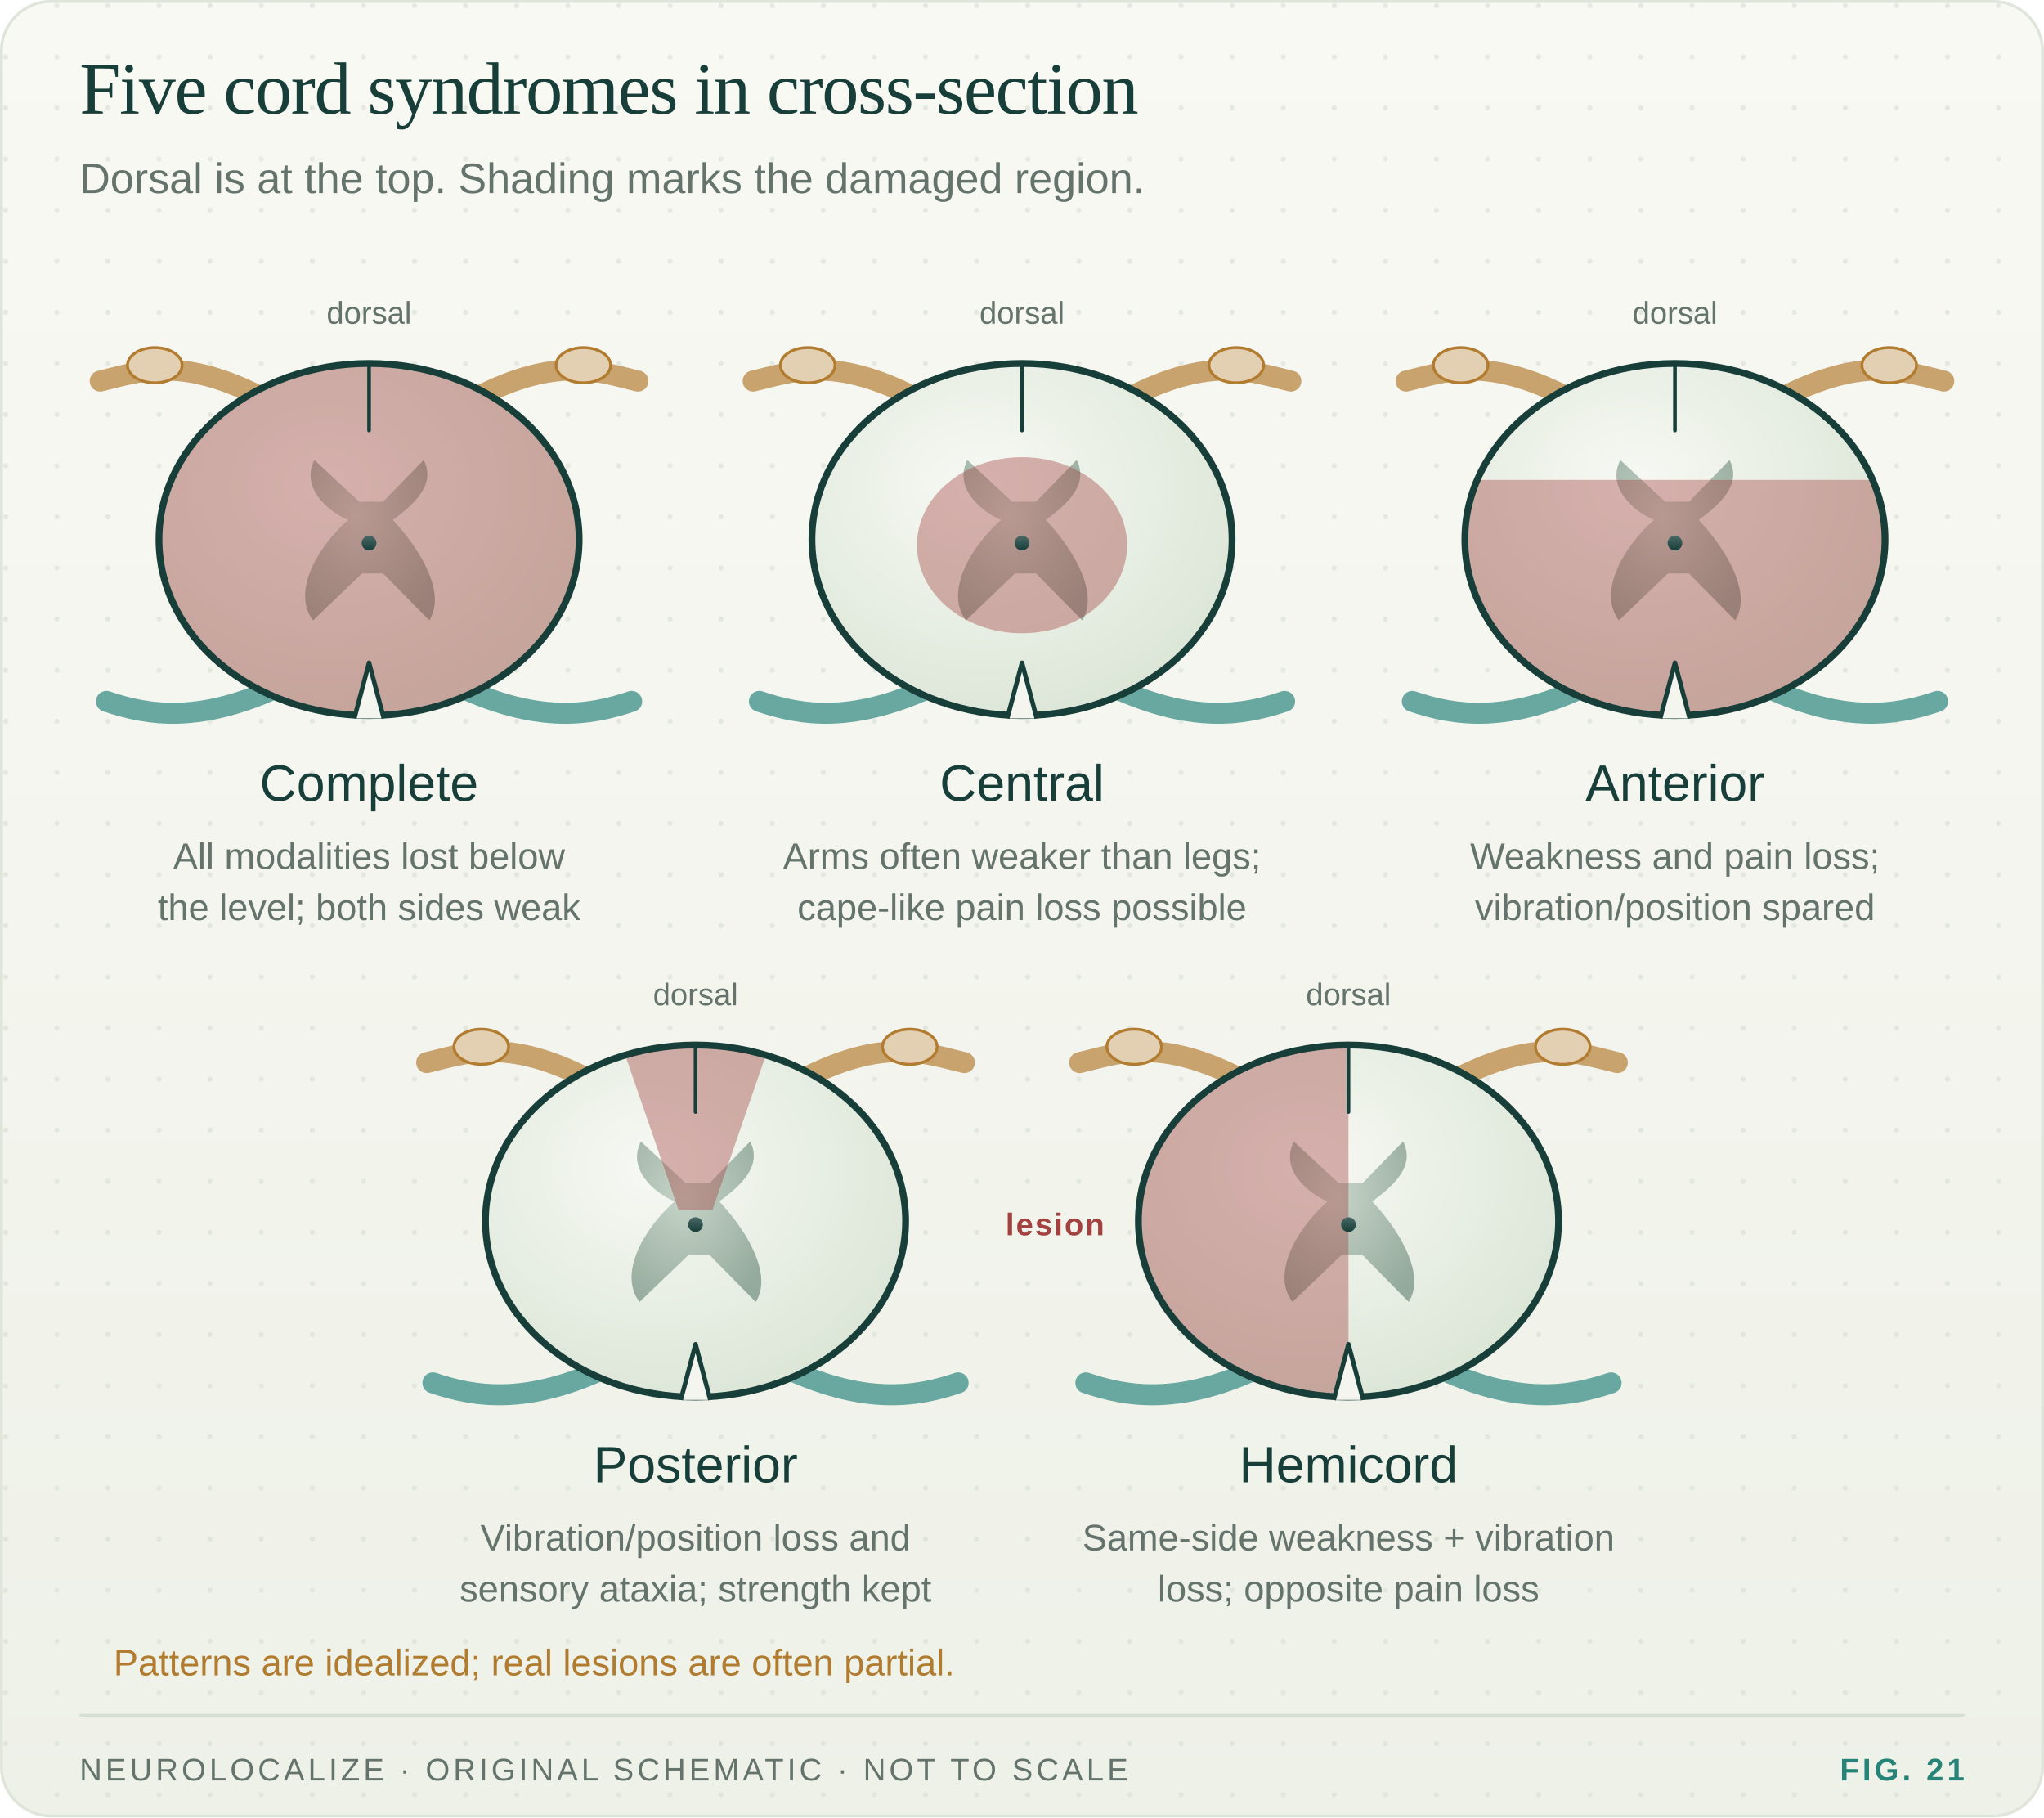
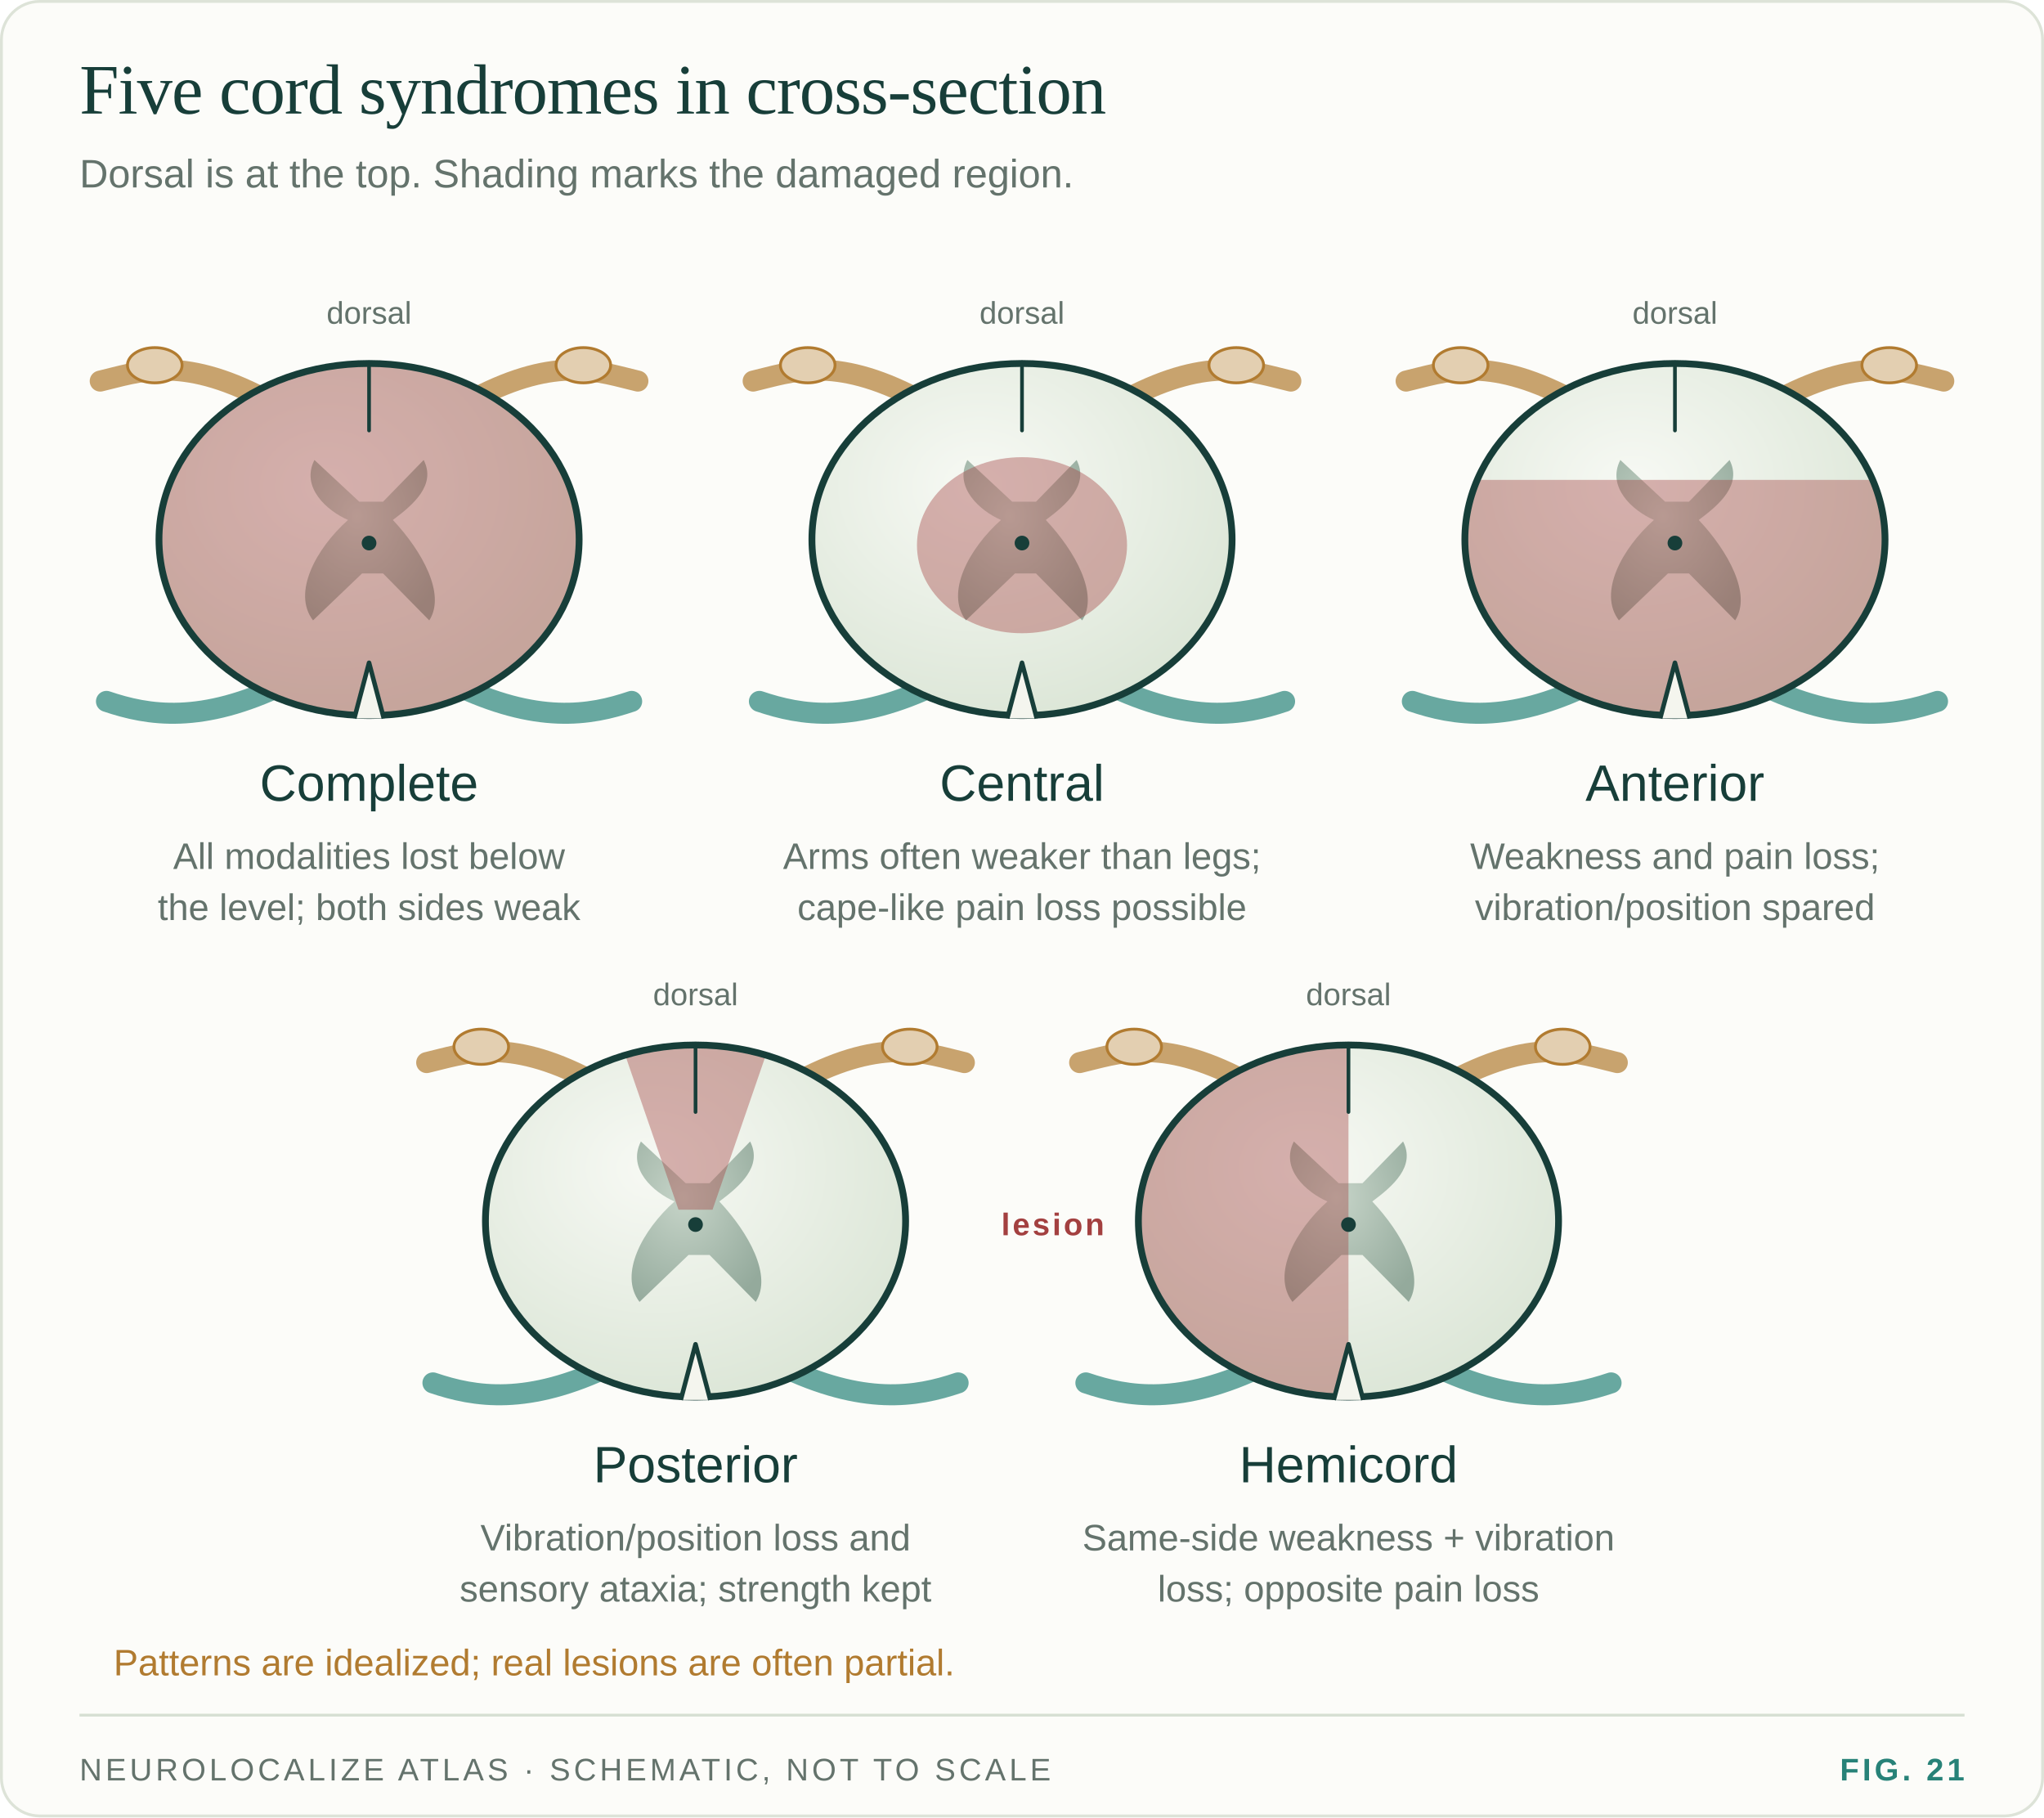
<svg xmlns="http://www.w3.org/2000/svg" width="720" height="640" viewBox="0 0 720 640" role="img">
  <defs>
    <linearGradient id="bg" x1="0" y1="0" x2="0" y2="1">
      <stop offset="0" stop-color="#f9f9f4" />
      <stop offset="1" stop-color="#eef1e8" />
    </linearGradient>
    <linearGradient id="card" x1="0" y1="0" x2="0" y2="1">
      <stop offset="0" stop-color="#ffffff" />
      <stop offset="1" stop-color="#f9faf6" />
    </linearGradient>
    <pattern id="dots" width="18" height="18" patternUnits="userSpaceOnUse">
      <circle cx="2" cy="2" r=".9" fill="#d3dbcf" />
    </pattern>
    <filter id="shadow" x="-10%" y="-10%" width="120%" height="130%">
      <feDropShadow dx="0" dy="2" stdDeviation="3" flood-color="#173e39" flood-opacity=".09" />
    </filter>
    <filter id="lift" x="-40%" y="-40%" width="180%" height="190%">
      <feDropShadow dx="0" dy="1.2" stdDeviation="1.4" flood-color="#173e39" flood-opacity=".22" />
    </filter>
    <radialGradient id="rf7f9f4d9e4d4" cx=".4" cy=".35" r=".75">
      <stop offset="0" stop-color="#f7f9f4" />
      <stop offset="1" stop-color="#d9e4d4" />
    </radialGradient>
    <radialGradient id="rc6d4c894aa9c" cx=".4" cy=".35" r=".75">
      <stop offset="0" stop-color="#c6d4c8" />
      <stop offset="1" stop-color="#94aa9c" />
    </radialGradient>
    <clipPath id="clip1">
      <ellipse cx="130" cy="190" rx="74" ry="62" />
    </clipPath>
-     <linearGradient id="g173e39" x1="0" y1="0" x2="0" y2="1">
-       <stop offset="0" stop-color="#4a6865" />
-       <stop offset="1" stop-color="#173e39" />
-     </linearGradient>
    <clipPath id="clip2">
      <ellipse cx="360" cy="190" rx="74" ry="62" />
    </clipPath>
    <clipPath id="clip3">
      <ellipse cx="590" cy="190" rx="74" ry="62" />
    </clipPath>
    <clipPath id="clip4">
      <ellipse cx="245" cy="430" rx="74" ry="62" />
    </clipPath>
    <clipPath id="clip5">
      <ellipse cx="475" cy="430" rx="74" ry="62" />
    </clipPath>
  </defs>
-   <rect width="720" height="640" rx="18" fill="url(#bg)" />
-   <rect width="720" height="640" rx="18" fill="url(#dots)" opacity=".55" />
-   <rect x=".5" y=".5" width="719" height="639" rx="17.5" fill="none" stroke="#dfe5da" />
+   <rect width="720" height="640" rx="14" fill="#fcfcf9" />
+   <rect x=".5" y=".5" width="719" height="639" rx="13.5" fill="none" stroke="#dde3d8" />
  <g font-family="Arial,Helvetica,sans-serif">
-     <text x="28" y="40" font-size="26" fill="#173e39" font-family="Georgia,'Times New Roman',serif" letter-spacing="-.4">Five cord syndromes in cross-section</text>
-     <text x="28" y="68" font-size="15" fill="#64736c" text-anchor="start">Dorsal is at the top. Shading marks the damaged region.</text>
+     <text x="28" y="40" font-size="25" fill="#173e39" font-family="Georgia,'Times New Roman',serif" letter-spacing="-.3">Five cord syndromes in cross-section</text>
+     <text x="28" y="66" font-size="14" fill="#64736c" text-anchor="start">Dorsal is at the top. Shading marks the damaged region.</text>
    <path d="M93.0 140.4C63.4 124.9 48.6 131.1 35.3 134.2" fill="none" stroke="#c8a36e" stroke-width="7.4" stroke-linecap="round" stroke-linejoin="round" />
    <path d="M100.4 240.8C70.8 255.1 52.3 252.0 37.5 247.0" fill="none" stroke="#68a8a0" stroke-width="7.4" stroke-linecap="round" stroke-linejoin="round" />
    <ellipse cx="54.52" cy="128.62" rx="9.62" ry="6.2" fill="#e3cfb1" stroke="#b17b30" stroke-width="1" />
    <path d="M167.0 140.4C196.6 124.9 211.4 131.1 224.7 134.2" fill="none" stroke="#c8a36e" stroke-width="7.4" stroke-linecap="round" stroke-linejoin="round" />
    <path d="M159.6 240.8C189.2 255.1 207.7 252.0 222.5 247.0" fill="none" stroke="#68a8a0" stroke-width="7.4" stroke-linecap="round" stroke-linejoin="round" />
    <ellipse cx="205.48" cy="128.62" rx="9.62" ry="6.2" fill="#e3cfb1" stroke="#b17b30" stroke-width="1" />
    <ellipse cx="130" cy="190" rx="74" ry="62" fill="url(#rf7f9f4d9e4d4)" />
    <path d="M288 203C278 224 297 242 312 249C289 271 272 305 287 326L322 290L337 290L370 326C382 306 365 273 344 249C359 237 375 222 366 203L337 235L320 235Z" fill="url(#rc6d4c894aa9c)" transform="translate(130 190) scale(0.4933 0.4593) translate(-327 -264)" />
    <g fill="#a34040" opacity=".4" clip-path="url(#clip1)">
      <rect x="56" y="128" width="148" height="124" />
    </g>
    <ellipse cx="130" cy="190" rx="74" ry="62" fill="none" stroke="#173e39" stroke-width="2.4" />
    <path d="M124.8 253.0L130 233.4L135.2 253.0" fill="#f4f5ee" stroke="#173e39" stroke-width="1.6" stroke-linejoin="round" />
    <path d="M130 128L130 151.6" fill="none" stroke="#173e39" stroke-width="1.3" stroke-linecap="round" stroke-linejoin="round" />
-     <circle cx="130" cy="191.24" r="2.59" fill="url(#g173e39)" />
+     <circle cx="130" cy="191.24" r="2.59" fill="#173e39" />
    <text x="130" y="114" font-size="11" fill="#64736c" text-anchor="middle">dorsal</text>
    <text x="130" y="282" font-size="18" fill="#173e39" text-anchor="middle">Complete</text>
    <text x="130" y="306" font-size="13" fill="#64736c" text-anchor="middle">All modalities lost below</text>
    <text x="130" y="324" font-size="13" fill="#64736c" text-anchor="middle">the level; both sides weak</text>
    <path d="M323.0 140.4C293.4 124.9 278.6 131.1 265.3 134.2" fill="none" stroke="#c8a36e" stroke-width="7.4" stroke-linecap="round" stroke-linejoin="round" />
    <path d="M330.4 240.8C300.8 255.1 282.3 252.0 267.5 247.0" fill="none" stroke="#68a8a0" stroke-width="7.4" stroke-linecap="round" stroke-linejoin="round" />
    <ellipse cx="284.52" cy="128.62" rx="9.62" ry="6.2" fill="#e3cfb1" stroke="#b17b30" stroke-width="1" />
    <path d="M397.0 140.4C426.6 124.9 441.4 131.1 454.7 134.2" fill="none" stroke="#c8a36e" stroke-width="7.4" stroke-linecap="round" stroke-linejoin="round" />
    <path d="M389.6 240.8C419.2 255.1 437.7 252.0 452.5 247.0" fill="none" stroke="#68a8a0" stroke-width="7.4" stroke-linecap="round" stroke-linejoin="round" />
    <ellipse cx="435.48" cy="128.62" rx="9.62" ry="6.2" fill="#e3cfb1" stroke="#b17b30" stroke-width="1" />
    <ellipse cx="360" cy="190" rx="74" ry="62" fill="url(#rf7f9f4d9e4d4)" />
    <path d="M288 203C278 224 297 242 312 249C289 271 272 305 287 326L322 290L337 290L370 326C382 306 365 273 344 249C359 237 375 222 366 203L337 235L320 235Z" fill="url(#rc6d4c894aa9c)" transform="translate(360 190) scale(0.4933 0.4593) translate(-327 -264)" />
    <g fill="#a34040" opacity=".4" clip-path="url(#clip2)">
      <ellipse cx="360" cy="192" rx="37" ry="31" />
    </g>
    <ellipse cx="360" cy="190" rx="74" ry="62" fill="none" stroke="#173e39" stroke-width="2.4" />
    <path d="M354.8 253.0L360 233.4L365.2 253.0" fill="#f4f5ee" stroke="#173e39" stroke-width="1.6" stroke-linejoin="round" />
    <path d="M360 128L360 151.6" fill="none" stroke="#173e39" stroke-width="1.3" stroke-linecap="round" stroke-linejoin="round" />
-     <circle cx="360" cy="191.24" r="2.59" fill="url(#g173e39)" />
+     <circle cx="360" cy="191.24" r="2.59" fill="#173e39" />
    <text x="360" y="114" font-size="11" fill="#64736c" text-anchor="middle">dorsal</text>
    <text x="360" y="282" font-size="18" fill="#173e39" text-anchor="middle">Central</text>
    <text x="360" y="306" font-size="13" fill="#64736c" text-anchor="middle">Arms often weaker than legs;</text>
    <text x="360" y="324" font-size="13" fill="#64736c" text-anchor="middle">cape-like pain loss possible</text>
    <path d="M553.0 140.4C523.4 124.9 508.6 131.1 495.3 134.2" fill="none" stroke="#c8a36e" stroke-width="7.4" stroke-linecap="round" stroke-linejoin="round" />
    <path d="M560.4 240.8C530.8 255.1 512.3 252.0 497.5 247.0" fill="none" stroke="#68a8a0" stroke-width="7.4" stroke-linecap="round" stroke-linejoin="round" />
    <ellipse cx="514.52" cy="128.62" rx="9.62" ry="6.2" fill="#e3cfb1" stroke="#b17b30" stroke-width="1" />
    <path d="M627.0 140.4C656.6 124.9 671.4 131.1 684.7 134.2" fill="none" stroke="#c8a36e" stroke-width="7.4" stroke-linecap="round" stroke-linejoin="round" />
    <path d="M619.6 240.8C649.2 255.1 667.7 252.0 682.5 247.0" fill="none" stroke="#68a8a0" stroke-width="7.4" stroke-linecap="round" stroke-linejoin="round" />
    <ellipse cx="665.48" cy="128.62" rx="9.62" ry="6.2" fill="#e3cfb1" stroke="#b17b30" stroke-width="1" />
    <ellipse cx="590" cy="190" rx="74" ry="62" fill="url(#rf7f9f4d9e4d4)" />
    <path d="M288 203C278 224 297 242 312 249C289 271 272 305 287 326L322 290L337 290L370 326C382 306 365 273 344 249C359 237 375 222 366 203L337 235L320 235Z" fill="url(#rc6d4c894aa9c)" transform="translate(590 190) scale(0.4933 0.4593) translate(-327 -264)" />
    <g fill="#a34040" opacity=".4" clip-path="url(#clip3)">
      <rect x="516" y="169" width="148" height="85" />
    </g>
    <ellipse cx="590" cy="190" rx="74" ry="62" fill="none" stroke="#173e39" stroke-width="2.4" />
    <path d="M584.8 253.0L590 233.4L595.2 253.0" fill="#f4f5ee" stroke="#173e39" stroke-width="1.6" stroke-linejoin="round" />
    <path d="M590 128L590 151.6" fill="none" stroke="#173e39" stroke-width="1.3" stroke-linecap="round" stroke-linejoin="round" />
-     <circle cx="590" cy="191.24" r="2.59" fill="url(#g173e39)" />
+     <circle cx="590" cy="191.24" r="2.59" fill="#173e39" />
    <text x="590" y="114" font-size="11" fill="#64736c" text-anchor="middle">dorsal</text>
    <text x="590" y="282" font-size="18" fill="#173e39" text-anchor="middle">Anterior</text>
    <text x="590" y="306" font-size="13" fill="#64736c" text-anchor="middle">Weakness and pain loss;</text>
    <text x="590" y="324" font-size="13" fill="#64736c" text-anchor="middle">vibration/position spared</text>
    <path d="M208.0 380.4C178.4 364.9 163.6 371.1 150.3 374.2" fill="none" stroke="#c8a36e" stroke-width="7.4" stroke-linecap="round" stroke-linejoin="round" />
    <path d="M215.4 480.8C185.8 495.1 167.3 492.0 152.5 487.0" fill="none" stroke="#68a8a0" stroke-width="7.4" stroke-linecap="round" stroke-linejoin="round" />
    <ellipse cx="169.52" cy="368.62" rx="9.62" ry="6.2" fill="#e3cfb1" stroke="#b17b30" stroke-width="1" />
    <path d="M282.0 380.4C311.6 364.9 326.4 371.1 339.7 374.2" fill="none" stroke="#c8a36e" stroke-width="7.4" stroke-linecap="round" stroke-linejoin="round" />
    <path d="M274.6 480.8C304.2 495.1 322.7 492.0 337.5 487.0" fill="none" stroke="#68a8a0" stroke-width="7.4" stroke-linecap="round" stroke-linejoin="round" />
    <ellipse cx="320.48" cy="368.62" rx="9.62" ry="6.2" fill="#e3cfb1" stroke="#b17b30" stroke-width="1" />
    <ellipse cx="245" cy="430" rx="74" ry="62" fill="url(#rf7f9f4d9e4d4)" />
    <path d="M288 203C278 224 297 242 312 249C289 271 272 305 287 326L322 290L337 290L370 326C382 306 365 273 344 249C359 237 375 222 366 203L337 235L320 235Z" fill="url(#rc6d4c894aa9c)" transform="translate(245 430) scale(0.4933 0.4593) translate(-327 -264)" />
    <g fill="#a34040" opacity=".4" clip-path="url(#clip4)">
      <path d="M219 368L271 368L251 426L239 426Z" />
    </g>
    <ellipse cx="245" cy="430" rx="74" ry="62" fill="none" stroke="#173e39" stroke-width="2.4" />
    <path d="M239.8 493.0L245 473.4L250.2 493.0" fill="#f4f5ee" stroke="#173e39" stroke-width="1.6" stroke-linejoin="round" />
    <path d="M245 368L245 391.6" fill="none" stroke="#173e39" stroke-width="1.3" stroke-linecap="round" stroke-linejoin="round" />
-     <circle cx="245" cy="431.24" r="2.59" fill="url(#g173e39)" />
+     <circle cx="245" cy="431.24" r="2.59" fill="#173e39" />
    <text x="245" y="354" font-size="11" fill="#64736c" text-anchor="middle">dorsal</text>
    <text x="245" y="522" font-size="18" fill="#173e39" text-anchor="middle">Posterior</text>
    <text x="245" y="546" font-size="13" fill="#64736c" text-anchor="middle">Vibration/position loss and</text>
    <text x="245" y="564" font-size="13" fill="#64736c" text-anchor="middle">sensory ataxia; strength kept</text>
    <path d="M438.0 380.4C408.4 364.9 393.6 371.1 380.3 374.2" fill="none" stroke="#c8a36e" stroke-width="7.4" stroke-linecap="round" stroke-linejoin="round" />
    <path d="M445.4 480.8C415.8 495.1 397.3 492.0 382.5 487.0" fill="none" stroke="#68a8a0" stroke-width="7.4" stroke-linecap="round" stroke-linejoin="round" />
    <ellipse cx="399.52" cy="368.62" rx="9.62" ry="6.2" fill="#e3cfb1" stroke="#b17b30" stroke-width="1" />
    <path d="M512.0 380.4C541.6 364.9 556.4 371.1 569.7 374.2" fill="none" stroke="#c8a36e" stroke-width="7.4" stroke-linecap="round" stroke-linejoin="round" />
    <path d="M504.6 480.8C534.2 495.1 552.7 492.0 567.5 487.0" fill="none" stroke="#68a8a0" stroke-width="7.4" stroke-linecap="round" stroke-linejoin="round" />
    <ellipse cx="550.48" cy="368.62" rx="9.62" ry="6.2" fill="#e3cfb1" stroke="#b17b30" stroke-width="1" />
    <ellipse cx="475" cy="430" rx="74" ry="62" fill="url(#rf7f9f4d9e4d4)" />
    <path d="M288 203C278 224 297 242 312 249C289 271 272 305 287 326L322 290L337 290L370 326C382 306 365 273 344 249C359 237 375 222 366 203L337 235L320 235Z" fill="url(#rc6d4c894aa9c)" transform="translate(475 430) scale(0.4933 0.4593) translate(-327 -264)" />
    <g fill="#a34040" opacity=".4" clip-path="url(#clip5)">
      <rect x="401" y="368" width="74" height="124" />
    </g>
    <ellipse cx="475" cy="430" rx="74" ry="62" fill="none" stroke="#173e39" stroke-width="2.4" />
    <path d="M469.8 493.0L475 473.4L480.2 493.0" fill="#f4f5ee" stroke="#173e39" stroke-width="1.6" stroke-linejoin="round" />
    <path d="M475 368L475 391.6" fill="none" stroke="#173e39" stroke-width="1.3" stroke-linecap="round" stroke-linejoin="round" />
-     <circle cx="475" cy="431.24" r="2.59" fill="url(#g173e39)" />
+     <circle cx="475" cy="431.24" r="2.59" fill="#173e39" />
    <text x="475" y="354" font-size="11" fill="#64736c" text-anchor="middle">dorsal</text>
    <text x="475" y="522" font-size="18" fill="#173e39" text-anchor="middle">Hemicord</text>
    <text x="475" y="546" font-size="13" fill="#64736c" text-anchor="middle">Same-side weakness + vibration</text>
    <text x="475" y="564" font-size="13" fill="#64736c" text-anchor="middle">loss; opposite pain loss</text>
-     <text x="389" y="435" font-size="11" fill="#a34040" text-anchor="end" font-weight="700" letter-spacing=".6">lesion</text>
+     <text x="389" y="435" font-size="11" fill="#a34040" text-anchor="end" font-weight="700" letter-spacing=".9">lesion</text>
    <text x="40" y="590" font-size="13" fill="#b17b30" text-anchor="start">Patterns are idealized; real lesions are often partial.</text>
    <path d="M28 604L692 604" fill="none" stroke="#d6dfd3" stroke-width="1" />
-     <text x="28" y="627" font-size="11" fill="#64736c" letter-spacing="1.2">NEUROLOCALIZE  ·  ORIGINAL SCHEMATIC  ·  NOT TO SCALE</text>
+     <text x="28" y="627" font-size="11" fill="#64736c" letter-spacing="1.2">NEUROLOCALIZE ATLAS  ·  SCHEMATIC, NOT TO SCALE</text>
    <text x="692" y="627" font-size="11" fill="#278278" text-anchor="end" letter-spacing="1.2" font-weight="700">FIG. 21</text>
  </g>
</svg>
